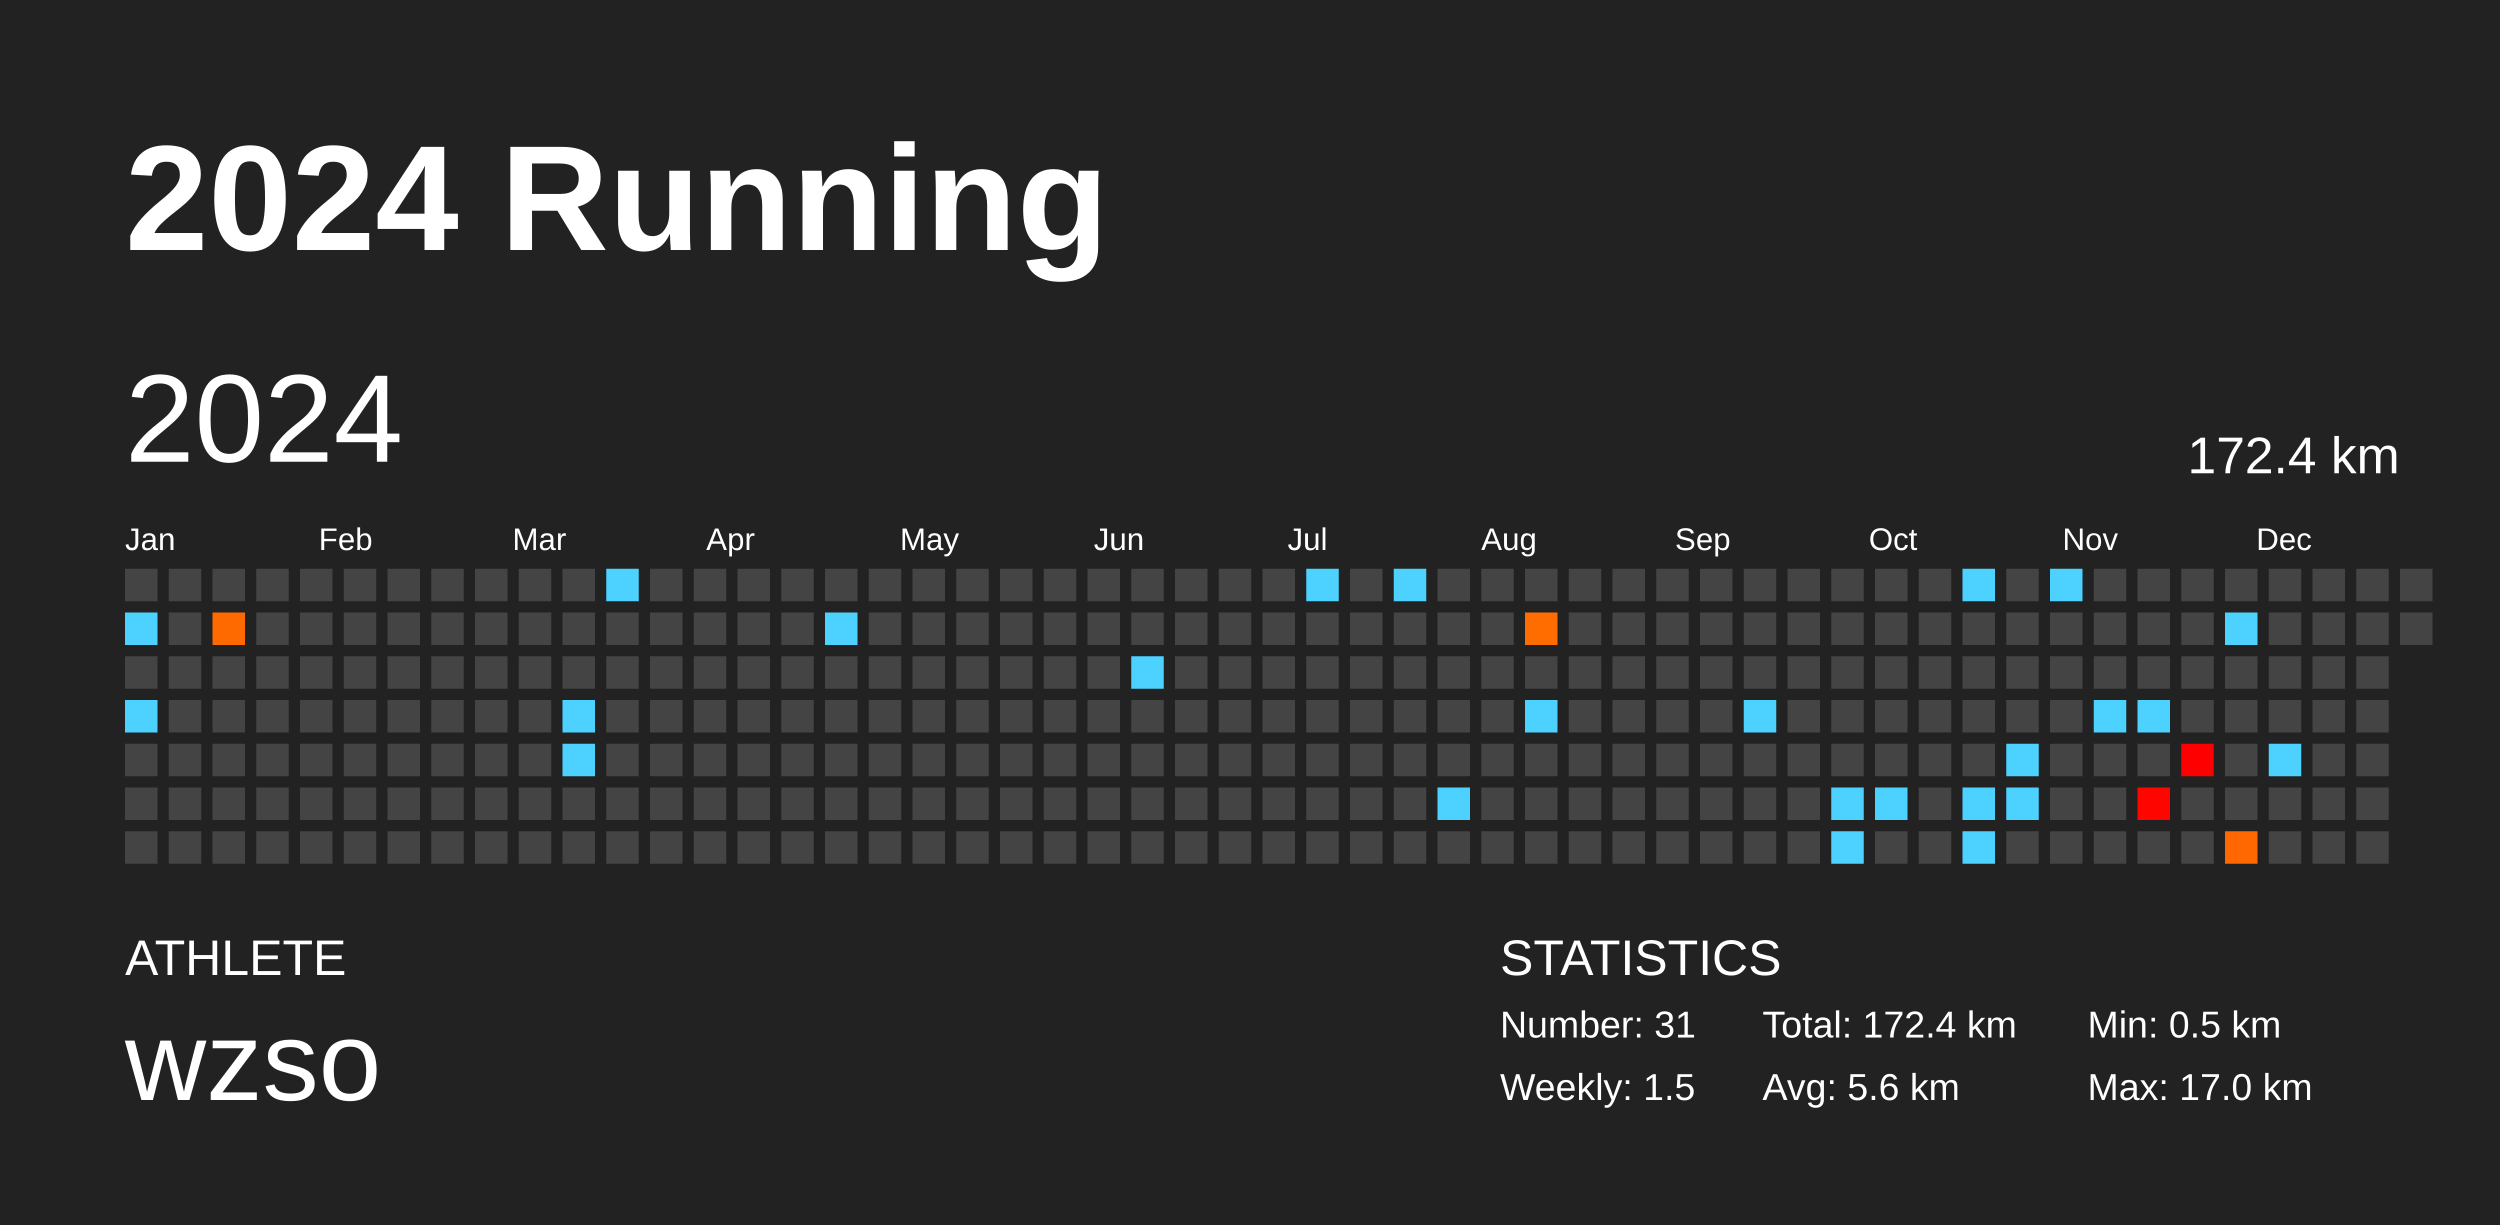
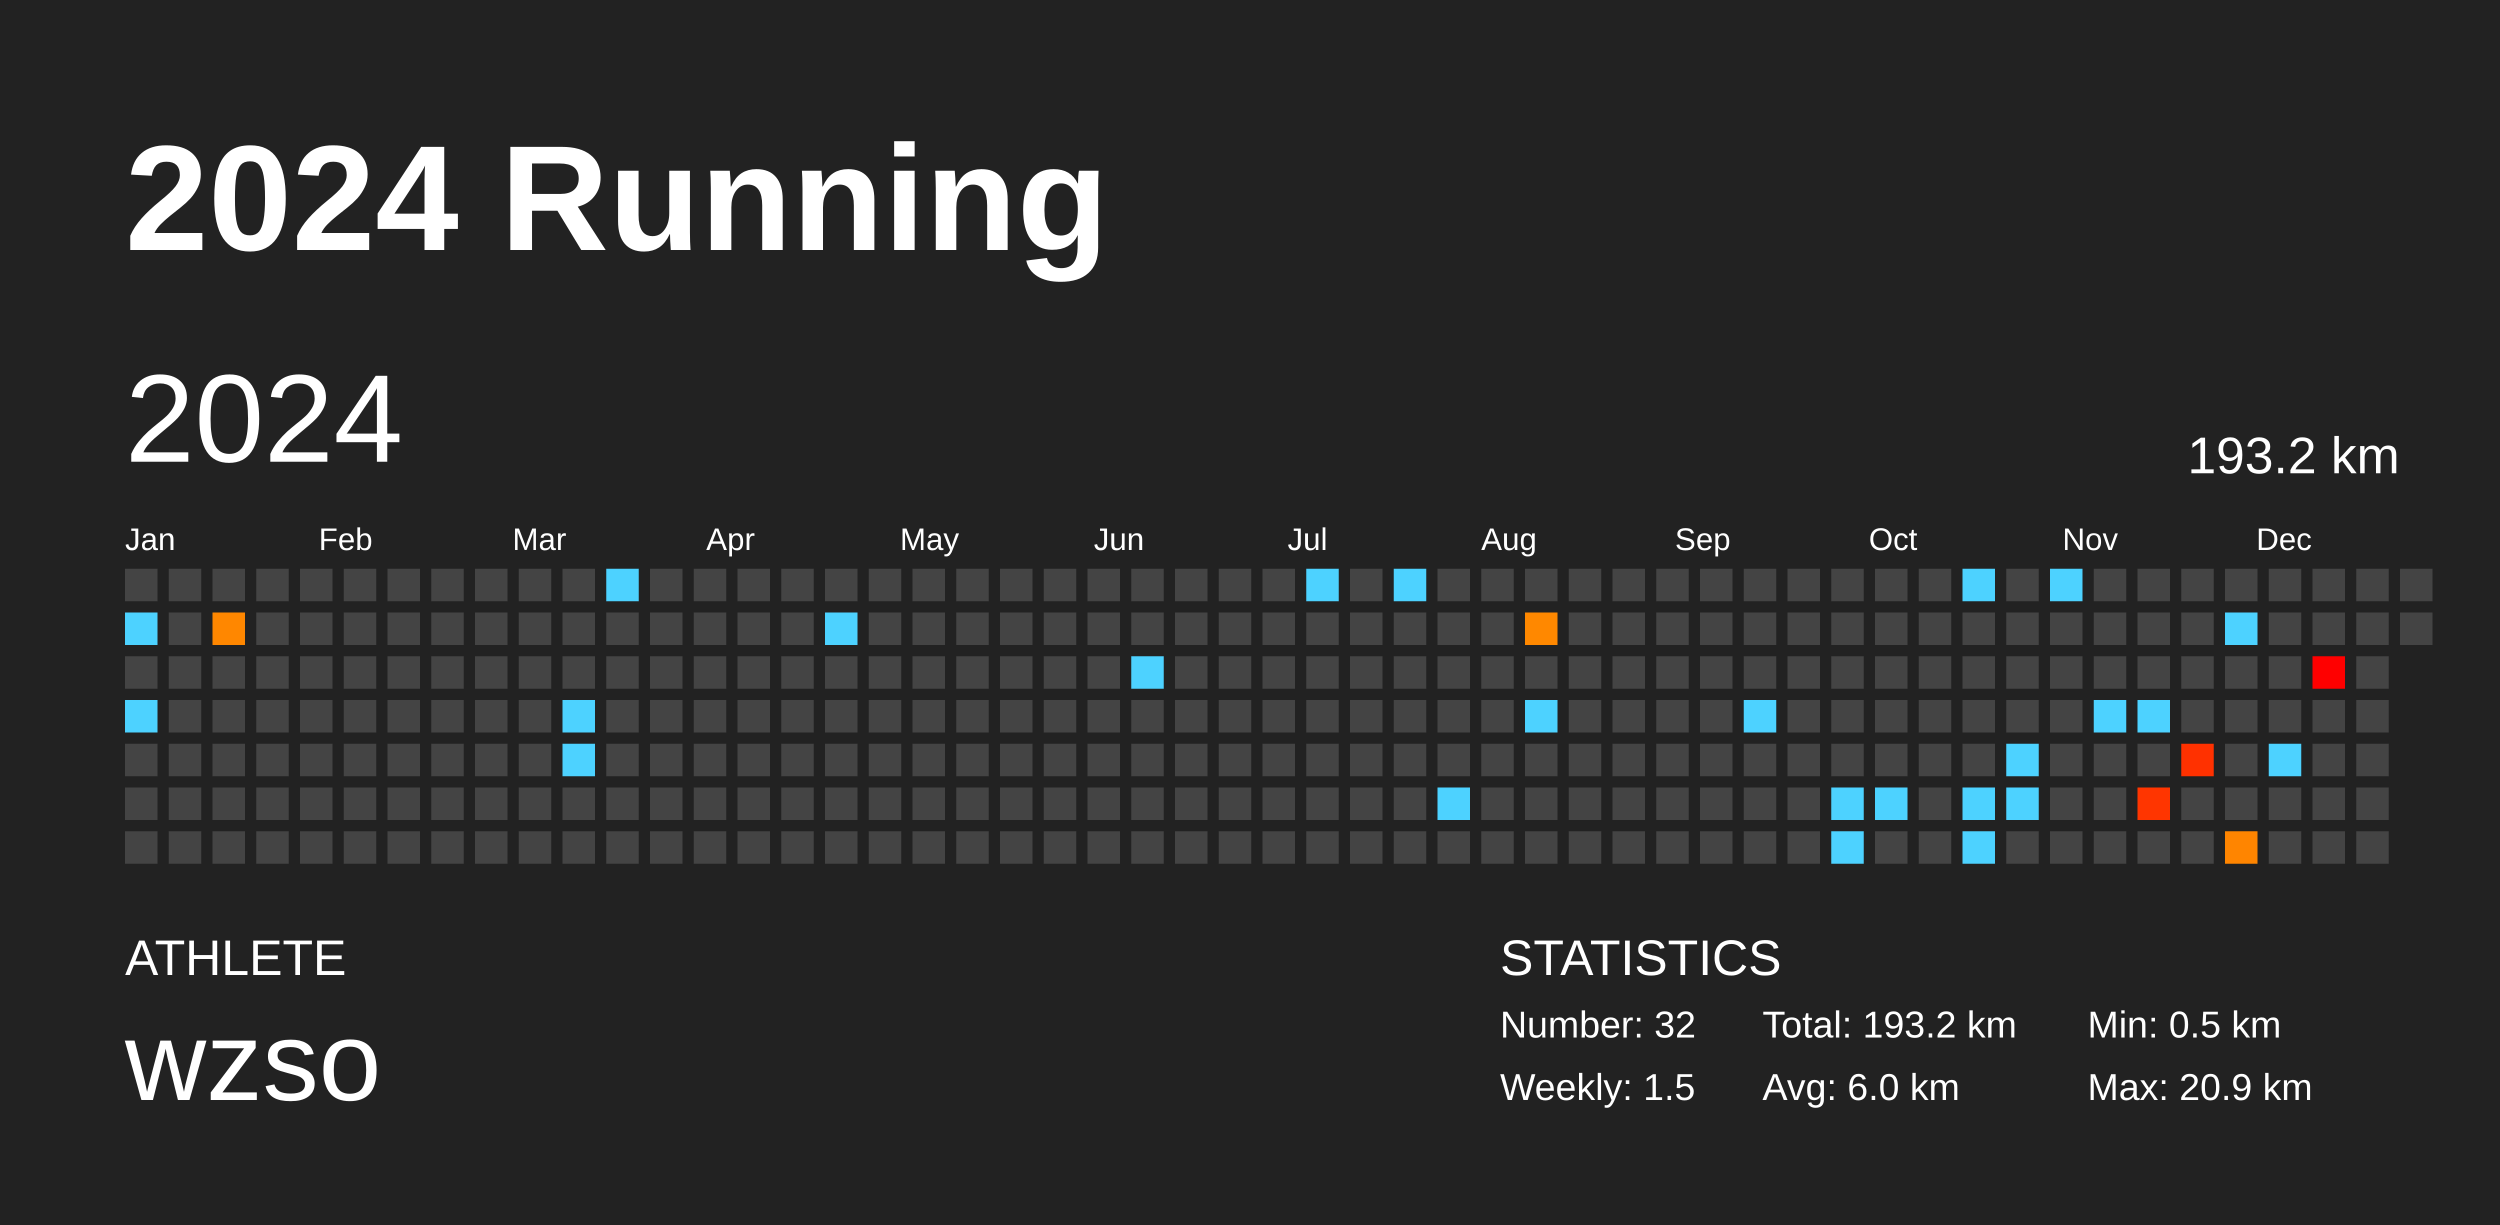
<svg xmlns="http://www.w3.org/2000/svg" baseProfile="full" height="98mm" version="1.1" viewBox="0,0,200,98" width="200mm">
  <defs />
  <rect fill="#222222" height="98" width="200" x="0" y="0" />
  <text fill="#FFFFFF" style="font-size:12px; font-family:Arial; font-weight:bold;" x="10" y="20">2024 Running</text>
  <text fill="#FFFFFF" style="font-size:4px; font-family:Arial" x="10" y="78">ATHLETE</text>
  <text fill="#FFFFFF" style="font-size:9px; font-family:Arial" x="10" y="88">wzso</text>
  <text fill="#FFFFFF" style="font-size:4px; font-family:Arial" x="120" y="78">STATISTICS</text>
-   <text fill="#FFFFFF" style="font-size:3px; font-family:Arial" x="120" y="83">Number: 31</text>
+   <text fill="#FFFFFF" style="font-size:3px; font-family:Arial" x="120" y="83">Number: 32</text>
  <text fill="#FFFFFF" style="font-size:3px; font-family:Arial" x="120" y="88">Weekly: 1.5</text>
-   <text fill="#FFFFFF" style="font-size:3px; font-family:Arial" x="141" y="83">Total: 172.4 km</text>
-   <text fill="#FFFFFF" style="font-size:3px; font-family:Arial" x="141" y="88">Avg: 5.6 km</text>
+   <text fill="#FFFFFF" style="font-size:3px; font-family:Arial" x="141" y="83">Total: 193.2 km</text>
+   <text fill="#FFFFFF" style="font-size:3px; font-family:Arial" x="141" y="88">Avg: 6.0 km</text>
  <text fill="#FFFFFF" style="font-size:3px; font-family:Arial" x="167" y="83">Min: 0.5 km</text>
-   <text fill="#FFFFFF" style="font-size:3px; font-family:Arial" x="167" y="88">Max: 17.0 km</text>
+   <text fill="#FFFFFF" style="font-size:3px; font-family:Arial" x="167" y="88">Max: 20.9 km</text>
  <text dominant-baseline="hanging" fill="#FFFFFF" style="font-size:10.0px; font-family:Arial;" x="10" y="30">2024</text>
-   <text dominant-baseline="hanging" fill="#FFFFFF" style="font-size:4.125px; font-family:Arial;" x="175" y="35">172.4 km</text>
+   <text dominant-baseline="hanging" fill="#FFFFFF" style="font-size:4.125px; font-family:Arial;" x="175" y="35">193.2 km</text>
  <text fill="#FFFFFF" style="font-size:2.5px; font-family:Arial" x="10.0" y="44">Jan</text>
  <text fill="#FFFFFF" style="font-size:2.5px; font-family:Arial" x="25.5" y="44">Feb</text>
  <text fill="#FFFFFF" style="font-size:2.5px; font-family:Arial" x="41.0" y="44">Mar</text>
  <text fill="#FFFFFF" style="font-size:2.5px; font-family:Arial" x="56.5" y="44">Apr</text>
  <text fill="#FFFFFF" style="font-size:2.5px; font-family:Arial" x="72.0" y="44">May</text>
  <text fill="#FFFFFF" style="font-size:2.5px; font-family:Arial" x="87.5" y="44">Jun</text>
  <text fill="#FFFFFF" style="font-size:2.5px; font-family:Arial" x="103.0" y="44">Jul</text>
  <text fill="#FFFFFF" style="font-size:2.5px; font-family:Arial" x="118.5" y="44">Aug</text>
  <text fill="#FFFFFF" style="font-size:2.5px; font-family:Arial" x="134.0" y="44">Sep</text>
  <text fill="#FFFFFF" style="font-size:2.5px; font-family:Arial" x="149.5" y="44">Oct</text>
  <text fill="#FFFFFF" style="font-size:2.5px; font-family:Arial" x="165.0" y="44">Nov</text>
  <text fill="#FFFFFF" style="font-size:2.5px; font-family:Arial" x="180.5" y="44">Dec</text>
  <rect fill="#444444" height="2.6" width="2.6" x="10.0" y="45.5" />
  <rect fill="#4dd2ff" height="2.6" width="2.6" x="10.0" y="49.0" />
  <rect fill="#444444" height="2.6" width="2.6" x="10.0" y="52.5" />
  <rect fill="#4dd2ff" height="2.6" width="2.6" x="10.0" y="56.0" />
  <rect fill="#444444" height="2.6" width="2.6" x="10.0" y="59.5" />
  <rect fill="#444444" height="2.6" width="2.6" x="10.0" y="63.0" />
  <rect fill="#444444" height="2.6" width="2.6" x="10.0" y="66.5" />
  <rect fill="#444444" height="2.6" width="2.6" x="13.5" y="45.5" />
  <rect fill="#444444" height="2.6" width="2.6" x="13.5" y="49.0" />
  <rect fill="#444444" height="2.6" width="2.6" x="13.5" y="52.5" />
  <rect fill="#444444" height="2.6" width="2.6" x="13.5" y="56.0" />
  <rect fill="#444444" height="2.6" width="2.6" x="13.5" y="59.5" />
  <rect fill="#444444" height="2.6" width="2.6" x="13.5" y="63.0" />
  <rect fill="#444444" height="2.6" width="2.6" x="13.5" y="66.5" />
  <rect fill="#444444" height="2.6" width="2.6" x="17.0" y="45.5" />
-   <rect fill="#ff6a00" height="2.6" width="2.6" x="17.0" y="49.0" />
+   <rect fill="#ff8700" height="2.6" width="2.6" x="17.0" y="49.0" />
  <rect fill="#444444" height="2.6" width="2.6" x="17.0" y="52.5" />
  <rect fill="#444444" height="2.6" width="2.6" x="17.0" y="56.0" />
  <rect fill="#444444" height="2.6" width="2.6" x="17.0" y="59.5" />
  <rect fill="#444444" height="2.6" width="2.6" x="17.0" y="63.0" />
  <rect fill="#444444" height="2.6" width="2.6" x="17.0" y="66.5" />
  <rect fill="#444444" height="2.6" width="2.6" x="20.5" y="45.5" />
  <rect fill="#444444" height="2.6" width="2.6" x="20.5" y="49.0" />
  <rect fill="#444444" height="2.6" width="2.6" x="20.5" y="52.5" />
  <rect fill="#444444" height="2.6" width="2.6" x="20.5" y="56.0" />
  <rect fill="#444444" height="2.6" width="2.6" x="20.5" y="59.5" />
  <rect fill="#444444" height="2.6" width="2.6" x="20.5" y="63.0" />
  <rect fill="#444444" height="2.6" width="2.6" x="20.5" y="66.5" />
  <rect fill="#444444" height="2.6" width="2.6" x="24.0" y="45.5" />
  <rect fill="#444444" height="2.6" width="2.6" x="24.0" y="49.0" />
  <rect fill="#444444" height="2.6" width="2.6" x="24.0" y="52.5" />
  <rect fill="#444444" height="2.6" width="2.6" x="24.0" y="56.0" />
  <rect fill="#444444" height="2.6" width="2.6" x="24.0" y="59.5" />
  <rect fill="#444444" height="2.6" width="2.6" x="24.0" y="63.0" />
  <rect fill="#444444" height="2.6" width="2.6" x="24.0" y="66.5" />
  <rect fill="#444444" height="2.6" width="2.6" x="27.5" y="45.5" />
  <rect fill="#444444" height="2.6" width="2.6" x="27.5" y="49.0" />
  <rect fill="#444444" height="2.6" width="2.6" x="27.5" y="52.5" />
  <rect fill="#444444" height="2.6" width="2.6" x="27.5" y="56.0" />
  <rect fill="#444444" height="2.6" width="2.6" x="27.5" y="59.5" />
  <rect fill="#444444" height="2.6" width="2.6" x="27.5" y="63.0" />
  <rect fill="#444444" height="2.6" width="2.6" x="27.5" y="66.5" />
  <rect fill="#444444" height="2.6" width="2.6" x="31.0" y="45.5" />
  <rect fill="#444444" height="2.6" width="2.6" x="31.0" y="49.0" />
  <rect fill="#444444" height="2.6" width="2.6" x="31.0" y="52.5" />
  <rect fill="#444444" height="2.6" width="2.6" x="31.0" y="56.0" />
  <rect fill="#444444" height="2.6" width="2.6" x="31.0" y="59.5" />
  <rect fill="#444444" height="2.6" width="2.6" x="31.0" y="63.0" />
  <rect fill="#444444" height="2.6" width="2.6" x="31.0" y="66.5" />
  <rect fill="#444444" height="2.6" width="2.6" x="34.5" y="45.5" />
  <rect fill="#444444" height="2.6" width="2.6" x="34.5" y="49.0" />
  <rect fill="#444444" height="2.6" width="2.6" x="34.5" y="52.5" />
  <rect fill="#444444" height="2.6" width="2.6" x="34.5" y="56.0" />
  <rect fill="#444444" height="2.6" width="2.6" x="34.5" y="59.5" />
  <rect fill="#444444" height="2.6" width="2.6" x="34.5" y="63.0" />
  <rect fill="#444444" height="2.6" width="2.6" x="34.5" y="66.5" />
  <rect fill="#444444" height="2.6" width="2.6" x="38.0" y="45.5" />
  <rect fill="#444444" height="2.6" width="2.6" x="38.0" y="49.0" />
  <rect fill="#444444" height="2.6" width="2.6" x="38.0" y="52.5" />
  <rect fill="#444444" height="2.6" width="2.6" x="38.0" y="56.0" />
  <rect fill="#444444" height="2.6" width="2.6" x="38.0" y="59.5" />
  <rect fill="#444444" height="2.6" width="2.6" x="38.0" y="63.0" />
  <rect fill="#444444" height="2.6" width="2.6" x="38.0" y="66.5" />
  <rect fill="#444444" height="2.6" width="2.6" x="41.5" y="45.5" />
  <rect fill="#444444" height="2.6" width="2.6" x="41.5" y="49.0" />
  <rect fill="#444444" height="2.6" width="2.6" x="41.5" y="52.5" />
  <rect fill="#444444" height="2.6" width="2.6" x="41.5" y="56.0" />
  <rect fill="#444444" height="2.6" width="2.6" x="41.5" y="59.5" />
  <rect fill="#444444" height="2.6" width="2.6" x="41.5" y="63.0" />
  <rect fill="#444444" height="2.6" width="2.6" x="41.5" y="66.5" />
  <rect fill="#444444" height="2.6" width="2.6" x="45.0" y="45.5" />
  <rect fill="#444444" height="2.6" width="2.6" x="45.0" y="49.0" />
  <rect fill="#444444" height="2.6" width="2.6" x="45.0" y="52.5" />
  <rect fill="#4dd2ff" height="2.6" width="2.6" x="45.0" y="56.0" />
  <rect fill="#4dd2ff" height="2.6" width="2.6" x="45.0" y="59.5" />
  <rect fill="#444444" height="2.6" width="2.6" x="45.0" y="63.0" />
  <rect fill="#444444" height="2.6" width="2.6" x="45.0" y="66.5" />
  <rect fill="#4dd2ff" height="2.6" width="2.6" x="48.5" y="45.5" />
  <rect fill="#444444" height="2.6" width="2.6" x="48.5" y="49.0" />
  <rect fill="#444444" height="2.6" width="2.6" x="48.5" y="52.5" />
  <rect fill="#444444" height="2.6" width="2.6" x="48.5" y="56.0" />
  <rect fill="#444444" height="2.6" width="2.6" x="48.5" y="59.5" />
  <rect fill="#444444" height="2.6" width="2.6" x="48.5" y="63.0" />
  <rect fill="#444444" height="2.6" width="2.6" x="48.5" y="66.5" />
  <rect fill="#444444" height="2.6" width="2.6" x="52.0" y="45.5" />
  <rect fill="#444444" height="2.6" width="2.6" x="52.0" y="49.0" />
  <rect fill="#444444" height="2.6" width="2.6" x="52.0" y="52.5" />
  <rect fill="#444444" height="2.6" width="2.6" x="52.0" y="56.0" />
  <rect fill="#444444" height="2.6" width="2.6" x="52.0" y="59.5" />
  <rect fill="#444444" height="2.6" width="2.6" x="52.0" y="63.0" />
  <rect fill="#444444" height="2.6" width="2.6" x="52.0" y="66.5" />
  <rect fill="#444444" height="2.6" width="2.6" x="55.5" y="45.5" />
  <rect fill="#444444" height="2.6" width="2.6" x="55.5" y="49.0" />
  <rect fill="#444444" height="2.6" width="2.6" x="55.5" y="52.5" />
  <rect fill="#444444" height="2.6" width="2.6" x="55.5" y="56.0" />
  <rect fill="#444444" height="2.6" width="2.6" x="55.5" y="59.5" />
  <rect fill="#444444" height="2.6" width="2.6" x="55.5" y="63.0" />
  <rect fill="#444444" height="2.6" width="2.6" x="55.5" y="66.5" />
  <rect fill="#444444" height="2.6" width="2.6" x="59.0" y="45.5" />
  <rect fill="#444444" height="2.6" width="2.6" x="59.0" y="49.0" />
  <rect fill="#444444" height="2.6" width="2.6" x="59.0" y="52.5" />
  <rect fill="#444444" height="2.6" width="2.6" x="59.0" y="56.0" />
  <rect fill="#444444" height="2.6" width="2.6" x="59.0" y="59.5" />
  <rect fill="#444444" height="2.6" width="2.6" x="59.0" y="63.0" />
  <rect fill="#444444" height="2.6" width="2.6" x="59.0" y="66.5" />
  <rect fill="#444444" height="2.6" width="2.6" x="62.5" y="45.5" />
  <rect fill="#444444" height="2.6" width="2.6" x="62.5" y="49.0" />
  <rect fill="#444444" height="2.6" width="2.6" x="62.5" y="52.5" />
  <rect fill="#444444" height="2.6" width="2.6" x="62.5" y="56.0" />
  <rect fill="#444444" height="2.6" width="2.6" x="62.5" y="59.5" />
  <rect fill="#444444" height="2.6" width="2.6" x="62.5" y="63.0" />
  <rect fill="#444444" height="2.6" width="2.6" x="62.5" y="66.5" />
  <rect fill="#444444" height="2.6" width="2.6" x="66.0" y="45.5" />
  <rect fill="#4dd2ff" height="2.6" width="2.6" x="66.0" y="49.0" />
  <rect fill="#444444" height="2.6" width="2.6" x="66.0" y="52.5" />
  <rect fill="#444444" height="2.6" width="2.6" x="66.0" y="56.0" />
  <rect fill="#444444" height="2.6" width="2.6" x="66.0" y="59.5" />
  <rect fill="#444444" height="2.6" width="2.6" x="66.0" y="63.0" />
  <rect fill="#444444" height="2.6" width="2.6" x="66.0" y="66.5" />
  <rect fill="#444444" height="2.6" width="2.6" x="69.5" y="45.5" />
  <rect fill="#444444" height="2.6" width="2.6" x="69.5" y="49.0" />
  <rect fill="#444444" height="2.6" width="2.6" x="69.5" y="52.5" />
  <rect fill="#444444" height="2.6" width="2.6" x="69.5" y="56.0" />
  <rect fill="#444444" height="2.6" width="2.6" x="69.5" y="59.5" />
  <rect fill="#444444" height="2.6" width="2.6" x="69.5" y="63.0" />
  <rect fill="#444444" height="2.6" width="2.6" x="69.5" y="66.5" />
  <rect fill="#444444" height="2.6" width="2.6" x="73.0" y="45.5" />
  <rect fill="#444444" height="2.6" width="2.6" x="73.0" y="49.0" />
  <rect fill="#444444" height="2.6" width="2.6" x="73.0" y="52.5" />
  <rect fill="#444444" height="2.6" width="2.6" x="73.0" y="56.0" />
  <rect fill="#444444" height="2.6" width="2.6" x="73.0" y="59.5" />
  <rect fill="#444444" height="2.6" width="2.6" x="73.0" y="63.0" />
  <rect fill="#444444" height="2.6" width="2.6" x="73.0" y="66.5" />
  <rect fill="#444444" height="2.6" width="2.6" x="76.5" y="45.5" />
  <rect fill="#444444" height="2.6" width="2.6" x="76.5" y="49.0" />
  <rect fill="#444444" height="2.6" width="2.6" x="76.5" y="52.5" />
  <rect fill="#444444" height="2.6" width="2.6" x="76.5" y="56.0" />
  <rect fill="#444444" height="2.6" width="2.6" x="76.5" y="59.5" />
  <rect fill="#444444" height="2.6" width="2.6" x="76.5" y="63.0" />
  <rect fill="#444444" height="2.6" width="2.6" x="76.5" y="66.5" />
  <rect fill="#444444" height="2.6" width="2.6" x="80.0" y="45.5" />
  <rect fill="#444444" height="2.6" width="2.6" x="80.0" y="49.0" />
  <rect fill="#444444" height="2.6" width="2.6" x="80.0" y="52.5" />
  <rect fill="#444444" height="2.6" width="2.6" x="80.0" y="56.0" />
  <rect fill="#444444" height="2.6" width="2.6" x="80.0" y="59.5" />
  <rect fill="#444444" height="2.6" width="2.6" x="80.0" y="63.0" />
  <rect fill="#444444" height="2.6" width="2.6" x="80.0" y="66.5" />
  <rect fill="#444444" height="2.6" width="2.6" x="83.5" y="45.5" />
  <rect fill="#444444" height="2.6" width="2.6" x="83.5" y="49.0" />
  <rect fill="#444444" height="2.6" width="2.6" x="83.5" y="52.5" />
  <rect fill="#444444" height="2.6" width="2.6" x="83.5" y="56.0" />
  <rect fill="#444444" height="2.6" width="2.6" x="83.5" y="59.5" />
  <rect fill="#444444" height="2.6" width="2.6" x="83.5" y="63.0" />
  <rect fill="#444444" height="2.6" width="2.6" x="83.5" y="66.5" />
  <rect fill="#444444" height="2.6" width="2.6" x="87.0" y="45.5" />
  <rect fill="#444444" height="2.6" width="2.6" x="87.0" y="49.0" />
  <rect fill="#444444" height="2.6" width="2.6" x="87.0" y="52.5" />
  <rect fill="#444444" height="2.6" width="2.6" x="87.0" y="56.0" />
  <rect fill="#444444" height="2.6" width="2.6" x="87.0" y="59.5" />
  <rect fill="#444444" height="2.6" width="2.6" x="87.0" y="63.0" />
  <rect fill="#444444" height="2.6" width="2.6" x="87.0" y="66.5" />
  <rect fill="#444444" height="2.6" width="2.6" x="90.5" y="45.5" />
  <rect fill="#444444" height="2.6" width="2.6" x="90.5" y="49.0" />
  <rect fill="#4dd2ff" height="2.6" width="2.6" x="90.5" y="52.5" />
  <rect fill="#444444" height="2.6" width="2.6" x="90.5" y="56.0" />
  <rect fill="#444444" height="2.6" width="2.6" x="90.5" y="59.5" />
  <rect fill="#444444" height="2.6" width="2.6" x="90.5" y="63.0" />
  <rect fill="#444444" height="2.6" width="2.6" x="90.5" y="66.5" />
  <rect fill="#444444" height="2.6" width="2.6" x="94.0" y="45.5" />
  <rect fill="#444444" height="2.6" width="2.6" x="94.0" y="49.0" />
  <rect fill="#444444" height="2.6" width="2.6" x="94.0" y="52.5" />
  <rect fill="#444444" height="2.6" width="2.6" x="94.0" y="56.0" />
  <rect fill="#444444" height="2.6" width="2.6" x="94.0" y="59.5" />
  <rect fill="#444444" height="2.6" width="2.6" x="94.0" y="63.0" />
  <rect fill="#444444" height="2.6" width="2.6" x="94.0" y="66.5" />
  <rect fill="#444444" height="2.6" width="2.6" x="97.5" y="45.5" />
  <rect fill="#444444" height="2.6" width="2.6" x="97.5" y="49.0" />
  <rect fill="#444444" height="2.6" width="2.6" x="97.5" y="52.5" />
  <rect fill="#444444" height="2.6" width="2.6" x="97.5" y="56.0" />
  <rect fill="#444444" height="2.6" width="2.6" x="97.5" y="59.5" />
  <rect fill="#444444" height="2.6" width="2.6" x="97.5" y="63.0" />
  <rect fill="#444444" height="2.6" width="2.6" x="97.5" y="66.5" />
  <rect fill="#444444" height="2.6" width="2.6" x="101.0" y="45.5" />
  <rect fill="#444444" height="2.6" width="2.6" x="101.0" y="49.0" />
  <rect fill="#444444" height="2.6" width="2.6" x="101.0" y="52.5" />
  <rect fill="#444444" height="2.6" width="2.6" x="101.0" y="56.0" />
  <rect fill="#444444" height="2.6" width="2.6" x="101.0" y="59.5" />
  <rect fill="#444444" height="2.6" width="2.6" x="101.0" y="63.0" />
  <rect fill="#444444" height="2.6" width="2.6" x="101.0" y="66.5" />
  <rect fill="#4dd2ff" height="2.6" width="2.6" x="104.5" y="45.5" />
  <rect fill="#444444" height="2.6" width="2.6" x="104.5" y="49.0" />
  <rect fill="#444444" height="2.6" width="2.6" x="104.5" y="52.5" />
  <rect fill="#444444" height="2.6" width="2.6" x="104.5" y="56.0" />
  <rect fill="#444444" height="2.6" width="2.6" x="104.5" y="59.5" />
  <rect fill="#444444" height="2.6" width="2.6" x="104.5" y="63.0" />
  <rect fill="#444444" height="2.6" width="2.6" x="104.5" y="66.5" />
  <rect fill="#444444" height="2.6" width="2.6" x="108.0" y="45.5" />
  <rect fill="#444444" height="2.6" width="2.6" x="108.0" y="49.0" />
  <rect fill="#444444" height="2.6" width="2.6" x="108.0" y="52.5" />
  <rect fill="#444444" height="2.6" width="2.6" x="108.0" y="56.0" />
  <rect fill="#444444" height="2.6" width="2.6" x="108.0" y="59.5" />
  <rect fill="#444444" height="2.6" width="2.6" x="108.0" y="63.0" />
  <rect fill="#444444" height="2.6" width="2.6" x="108.0" y="66.5" />
  <rect fill="#4dd2ff" height="2.6" width="2.6" x="111.5" y="45.5" />
  <rect fill="#444444" height="2.6" width="2.6" x="111.5" y="49.0" />
  <rect fill="#444444" height="2.6" width="2.6" x="111.5" y="52.5" />
  <rect fill="#444444" height="2.6" width="2.6" x="111.5" y="56.0" />
  <rect fill="#444444" height="2.6" width="2.6" x="111.5" y="59.5" />
  <rect fill="#444444" height="2.6" width="2.6" x="111.5" y="63.0" />
  <rect fill="#444444" height="2.6" width="2.6" x="111.5" y="66.5" />
  <rect fill="#444444" height="2.6" width="2.6" x="115.0" y="45.5" />
  <rect fill="#444444" height="2.6" width="2.6" x="115.0" y="49.0" />
  <rect fill="#444444" height="2.6" width="2.6" x="115.0" y="52.5" />
  <rect fill="#444444" height="2.6" width="2.6" x="115.0" y="56.0" />
  <rect fill="#444444" height="2.6" width="2.6" x="115.0" y="59.5" />
  <rect fill="#4dd2ff" height="2.6" width="2.6" x="115.0" y="63.0" />
  <rect fill="#444444" height="2.6" width="2.6" x="115.0" y="66.5" />
  <rect fill="#444444" height="2.6" width="2.6" x="118.5" y="45.5" />
  <rect fill="#444444" height="2.6" width="2.6" x="118.5" y="49.0" />
  <rect fill="#444444" height="2.6" width="2.6" x="118.5" y="52.5" />
  <rect fill="#444444" height="2.6" width="2.6" x="118.5" y="56.0" />
  <rect fill="#444444" height="2.6" width="2.6" x="118.5" y="59.5" />
  <rect fill="#444444" height="2.6" width="2.6" x="118.5" y="63.0" />
  <rect fill="#444444" height="2.6" width="2.6" x="118.5" y="66.5" />
  <rect fill="#444444" height="2.6" width="2.6" x="122.0" y="45.5" />
-   <rect fill="#ff6c00" height="2.6" width="2.6" x="122.0" y="49.0" />
+   <rect fill="#ff8800" height="2.6" width="2.6" x="122.0" y="49.0" />
  <rect fill="#444444" height="2.6" width="2.6" x="122.0" y="52.5" />
  <rect fill="#4dd2ff" height="2.6" width="2.6" x="122.0" y="56.0" />
  <rect fill="#444444" height="2.6" width="2.6" x="122.0" y="59.5" />
  <rect fill="#444444" height="2.6" width="2.6" x="122.0" y="63.0" />
  <rect fill="#444444" height="2.6" width="2.6" x="122.0" y="66.5" />
  <rect fill="#444444" height="2.6" width="2.6" x="125.5" y="45.5" />
  <rect fill="#444444" height="2.6" width="2.6" x="125.5" y="49.0" />
  <rect fill="#444444" height="2.6" width="2.6" x="125.5" y="52.5" />
  <rect fill="#444444" height="2.6" width="2.6" x="125.5" y="56.0" />
  <rect fill="#444444" height="2.6" width="2.6" x="125.5" y="59.5" />
  <rect fill="#444444" height="2.6" width="2.6" x="125.5" y="63.0" />
  <rect fill="#444444" height="2.6" width="2.6" x="125.5" y="66.5" />
  <rect fill="#444444" height="2.6" width="2.6" x="129.0" y="45.5" />
  <rect fill="#444444" height="2.6" width="2.6" x="129.0" y="49.0" />
  <rect fill="#444444" height="2.6" width="2.6" x="129.0" y="52.5" />
  <rect fill="#444444" height="2.6" width="2.6" x="129.0" y="56.0" />
  <rect fill="#444444" height="2.6" width="2.6" x="129.0" y="59.5" />
  <rect fill="#444444" height="2.6" width="2.6" x="129.0" y="63.0" />
  <rect fill="#444444" height="2.6" width="2.6" x="129.0" y="66.5" />
  <rect fill="#444444" height="2.6" width="2.6" x="132.5" y="45.5" />
  <rect fill="#444444" height="2.6" width="2.6" x="132.5" y="49.0" />
  <rect fill="#444444" height="2.6" width="2.6" x="132.5" y="52.5" />
  <rect fill="#444444" height="2.6" width="2.6" x="132.5" y="56.0" />
  <rect fill="#444444" height="2.6" width="2.6" x="132.5" y="59.5" />
  <rect fill="#444444" height="2.6" width="2.6" x="132.5" y="63.0" />
  <rect fill="#444444" height="2.6" width="2.6" x="132.5" y="66.5" />
  <rect fill="#444444" height="2.6" width="2.6" x="136.0" y="45.5" />
  <rect fill="#444444" height="2.6" width="2.6" x="136.0" y="49.0" />
  <rect fill="#444444" height="2.6" width="2.6" x="136.0" y="52.5" />
  <rect fill="#444444" height="2.6" width="2.6" x="136.0" y="56.0" />
  <rect fill="#444444" height="2.6" width="2.6" x="136.0" y="59.5" />
  <rect fill="#444444" height="2.6" width="2.6" x="136.0" y="63.0" />
  <rect fill="#444444" height="2.6" width="2.6" x="136.0" y="66.5" />
  <rect fill="#444444" height="2.6" width="2.6" x="139.5" y="45.5" />
  <rect fill="#444444" height="2.6" width="2.6" x="139.5" y="49.0" />
  <rect fill="#444444" height="2.6" width="2.6" x="139.5" y="52.5" />
  <rect fill="#4dd2ff" height="2.6" width="2.6" x="139.5" y="56.0" />
  <rect fill="#444444" height="2.6" width="2.6" x="139.5" y="59.5" />
  <rect fill="#444444" height="2.6" width="2.6" x="139.5" y="63.0" />
  <rect fill="#444444" height="2.6" width="2.6" x="139.5" y="66.5" />
  <rect fill="#444444" height="2.6" width="2.6" x="143.0" y="45.5" />
  <rect fill="#444444" height="2.6" width="2.6" x="143.0" y="49.0" />
  <rect fill="#444444" height="2.6" width="2.6" x="143.0" y="52.5" />
  <rect fill="#444444" height="2.6" width="2.6" x="143.0" y="56.0" />
  <rect fill="#444444" height="2.6" width="2.6" x="143.0" y="59.5" />
  <rect fill="#444444" height="2.6" width="2.6" x="143.0" y="63.0" />
  <rect fill="#444444" height="2.6" width="2.6" x="143.0" y="66.5" />
  <rect fill="#444444" height="2.6" width="2.6" x="146.5" y="45.5" />
  <rect fill="#444444" height="2.6" width="2.6" x="146.5" y="49.0" />
  <rect fill="#444444" height="2.6" width="2.6" x="146.5" y="52.5" />
  <rect fill="#444444" height="2.6" width="2.6" x="146.5" y="56.0" />
  <rect fill="#444444" height="2.6" width="2.6" x="146.5" y="59.5" />
  <rect fill="#4dd2ff" height="2.6" width="2.6" x="146.5" y="63.0" />
  <rect fill="#4dd2ff" height="2.6" width="2.6" x="146.5" y="66.5" />
  <rect fill="#444444" height="2.6" width="2.6" x="150.0" y="45.5" />
  <rect fill="#444444" height="2.6" width="2.6" x="150.0" y="49.0" />
  <rect fill="#444444" height="2.6" width="2.6" x="150.0" y="52.5" />
  <rect fill="#444444" height="2.6" width="2.6" x="150.0" y="56.0" />
  <rect fill="#444444" height="2.6" width="2.6" x="150.0" y="59.5" />
  <rect fill="#4dd2ff" height="2.6" width="2.6" x="150.0" y="63.0" />
  <rect fill="#444444" height="2.6" width="2.6" x="150.0" y="66.5" />
  <rect fill="#444444" height="2.6" width="2.6" x="153.5" y="45.5" />
  <rect fill="#444444" height="2.6" width="2.6" x="153.5" y="49.0" />
  <rect fill="#444444" height="2.6" width="2.6" x="153.5" y="52.5" />
  <rect fill="#444444" height="2.6" width="2.6" x="153.5" y="56.0" />
  <rect fill="#444444" height="2.6" width="2.6" x="153.5" y="59.5" />
  <rect fill="#444444" height="2.6" width="2.6" x="153.5" y="63.0" />
  <rect fill="#444444" height="2.6" width="2.6" x="153.5" y="66.5" />
  <rect fill="#4dd2ff" height="2.6" width="2.6" x="157.0" y="45.5" />
  <rect fill="#444444" height="2.6" width="2.6" x="157.0" y="49.0" />
  <rect fill="#444444" height="2.6" width="2.6" x="157.0" y="52.5" />
  <rect fill="#444444" height="2.6" width="2.6" x="157.0" y="56.0" />
  <rect fill="#444444" height="2.6" width="2.6" x="157.0" y="59.5" />
  <rect fill="#4dd2ff" height="2.6" width="2.6" x="157.0" y="63.0" />
  <rect fill="#4dd2ff" height="2.6" width="2.6" x="157.0" y="66.5" />
  <rect fill="#444444" height="2.6" width="2.6" x="160.5" y="45.5" />
  <rect fill="#444444" height="2.6" width="2.6" x="160.5" y="49.0" />
  <rect fill="#444444" height="2.6" width="2.6" x="160.5" y="52.5" />
  <rect fill="#444444" height="2.6" width="2.6" x="160.5" y="56.0" />
  <rect fill="#4dd2ff" height="2.6" width="2.6" x="160.5" y="59.5" />
  <rect fill="#4dd2ff" height="2.6" width="2.6" x="160.5" y="63.0" />
  <rect fill="#444444" height="2.6" width="2.6" x="160.5" y="66.5" />
  <rect fill="#4dd2ff" height="2.6" width="2.6" x="164.0" y="45.5" />
  <rect fill="#444444" height="2.6" width="2.6" x="164.0" y="49.0" />
  <rect fill="#444444" height="2.6" width="2.6" x="164.0" y="52.5" />
  <rect fill="#444444" height="2.6" width="2.6" x="164.0" y="56.0" />
  <rect fill="#444444" height="2.6" width="2.6" x="164.0" y="59.5" />
  <rect fill="#444444" height="2.6" width="2.6" x="164.0" y="63.0" />
  <rect fill="#444444" height="2.6" width="2.6" x="164.0" y="66.5" />
  <rect fill="#444444" height="2.6" width="2.6" x="167.5" y="45.5" />
  <rect fill="#444444" height="2.6" width="2.6" x="167.5" y="49.0" />
  <rect fill="#444444" height="2.6" width="2.6" x="167.5" y="52.5" />
  <rect fill="#4dd2ff" height="2.6" width="2.6" x="167.5" y="56.0" />
  <rect fill="#444444" height="2.6" width="2.6" x="167.5" y="59.5" />
  <rect fill="#444444" height="2.6" width="2.6" x="167.5" y="63.0" />
  <rect fill="#444444" height="2.6" width="2.6" x="167.5" y="66.5" />
  <rect fill="#444444" height="2.6" width="2.6" x="171.0" y="45.5" />
  <rect fill="#444444" height="2.6" width="2.6" x="171.0" y="49.0" />
  <rect fill="#444444" height="2.6" width="2.6" x="171.0" y="52.5" />
  <rect fill="#4dd2ff" height="2.6" width="2.6" x="171.0" y="56.0" />
  <rect fill="#444444" height="2.6" width="2.6" x="171.0" y="59.5" />
-   <rect fill="#ff0500" height="2.6" width="2.6" x="171.0" y="63.0" />
+   <rect fill="#ff3500" height="2.6" width="2.6" x="171.0" y="63.0" />
  <rect fill="#444444" height="2.6" width="2.6" x="171.0" y="66.5" />
  <rect fill="#444444" height="2.6" width="2.6" x="174.5" y="45.5" />
  <rect fill="#444444" height="2.6" width="2.6" x="174.5" y="49.0" />
  <rect fill="#444444" height="2.6" width="2.6" x="174.5" y="52.5" />
  <rect fill="#444444" height="2.6" width="2.6" x="174.5" y="56.0" />
-   <rect fill="#ff0000" height="2.6" width="2.6" x="174.5" y="59.5" />
+   <rect fill="#ff3100" height="2.6" width="2.6" x="174.5" y="59.5" />
  <rect fill="#444444" height="2.6" width="2.6" x="174.5" y="63.0" />
  <rect fill="#444444" height="2.6" width="2.6" x="174.5" y="66.5" />
  <rect fill="#444444" height="2.6" width="2.6" x="178.0" y="45.5" />
  <rect fill="#4dd2ff" height="2.6" width="2.6" x="178.0" y="49.0" />
  <rect fill="#444444" height="2.6" width="2.6" x="178.0" y="52.5" />
  <rect fill="#444444" height="2.6" width="2.6" x="178.0" y="56.0" />
  <rect fill="#444444" height="2.6" width="2.6" x="178.0" y="59.5" />
  <rect fill="#444444" height="2.6" width="2.6" x="178.0" y="63.0" />
-   <rect fill="#ff6800" height="2.6" width="2.6" x="178.0" y="66.5" />
+   <rect fill="#ff8500" height="2.6" width="2.6" x="178.0" y="66.5" />
  <rect fill="#444444" height="2.6" width="2.6" x="181.5" y="45.5" />
  <rect fill="#444444" height="2.6" width="2.6" x="181.5" y="49.0" />
  <rect fill="#444444" height="2.6" width="2.6" x="181.5" y="52.5" />
  <rect fill="#444444" height="2.6" width="2.6" x="181.5" y="56.0" />
  <rect fill="#4dd2ff" height="2.6" width="2.6" x="181.5" y="59.5" />
  <rect fill="#444444" height="2.6" width="2.6" x="181.5" y="63.0" />
  <rect fill="#444444" height="2.6" width="2.6" x="181.5" y="66.5" />
  <rect fill="#444444" height="2.6" width="2.6" x="185.0" y="45.5" />
  <rect fill="#444444" height="2.6" width="2.6" x="185.0" y="49.0" />
-   <rect fill="#444444" height="2.6" width="2.6" x="185.0" y="52.5" />
+   <rect fill="red" height="2.6" width="2.6" x="185.0" y="52.5" />
  <rect fill="#444444" height="2.6" width="2.6" x="185.0" y="56.0" />
  <rect fill="#444444" height="2.6" width="2.6" x="185.0" y="59.5" />
  <rect fill="#444444" height="2.6" width="2.6" x="185.0" y="63.0" />
  <rect fill="#444444" height="2.6" width="2.6" x="185.0" y="66.5" />
  <rect fill="#444444" height="2.6" width="2.6" x="188.5" y="45.5" />
  <rect fill="#444444" height="2.6" width="2.6" x="188.5" y="49.0" />
  <rect fill="#444444" height="2.6" width="2.6" x="188.5" y="52.5" />
  <rect fill="#444444" height="2.6" width="2.6" x="188.5" y="56.0" />
  <rect fill="#444444" height="2.6" width="2.6" x="188.5" y="59.5" />
  <rect fill="#444444" height="2.6" width="2.6" x="188.5" y="63.0" />
  <rect fill="#444444" height="2.6" width="2.6" x="188.5" y="66.5" />
  <rect fill="#444444" height="2.6" width="2.6" x="192.0" y="45.5" />
  <rect fill="#444444" height="2.6" width="2.6" x="192.0" y="49.0" />
</svg>
